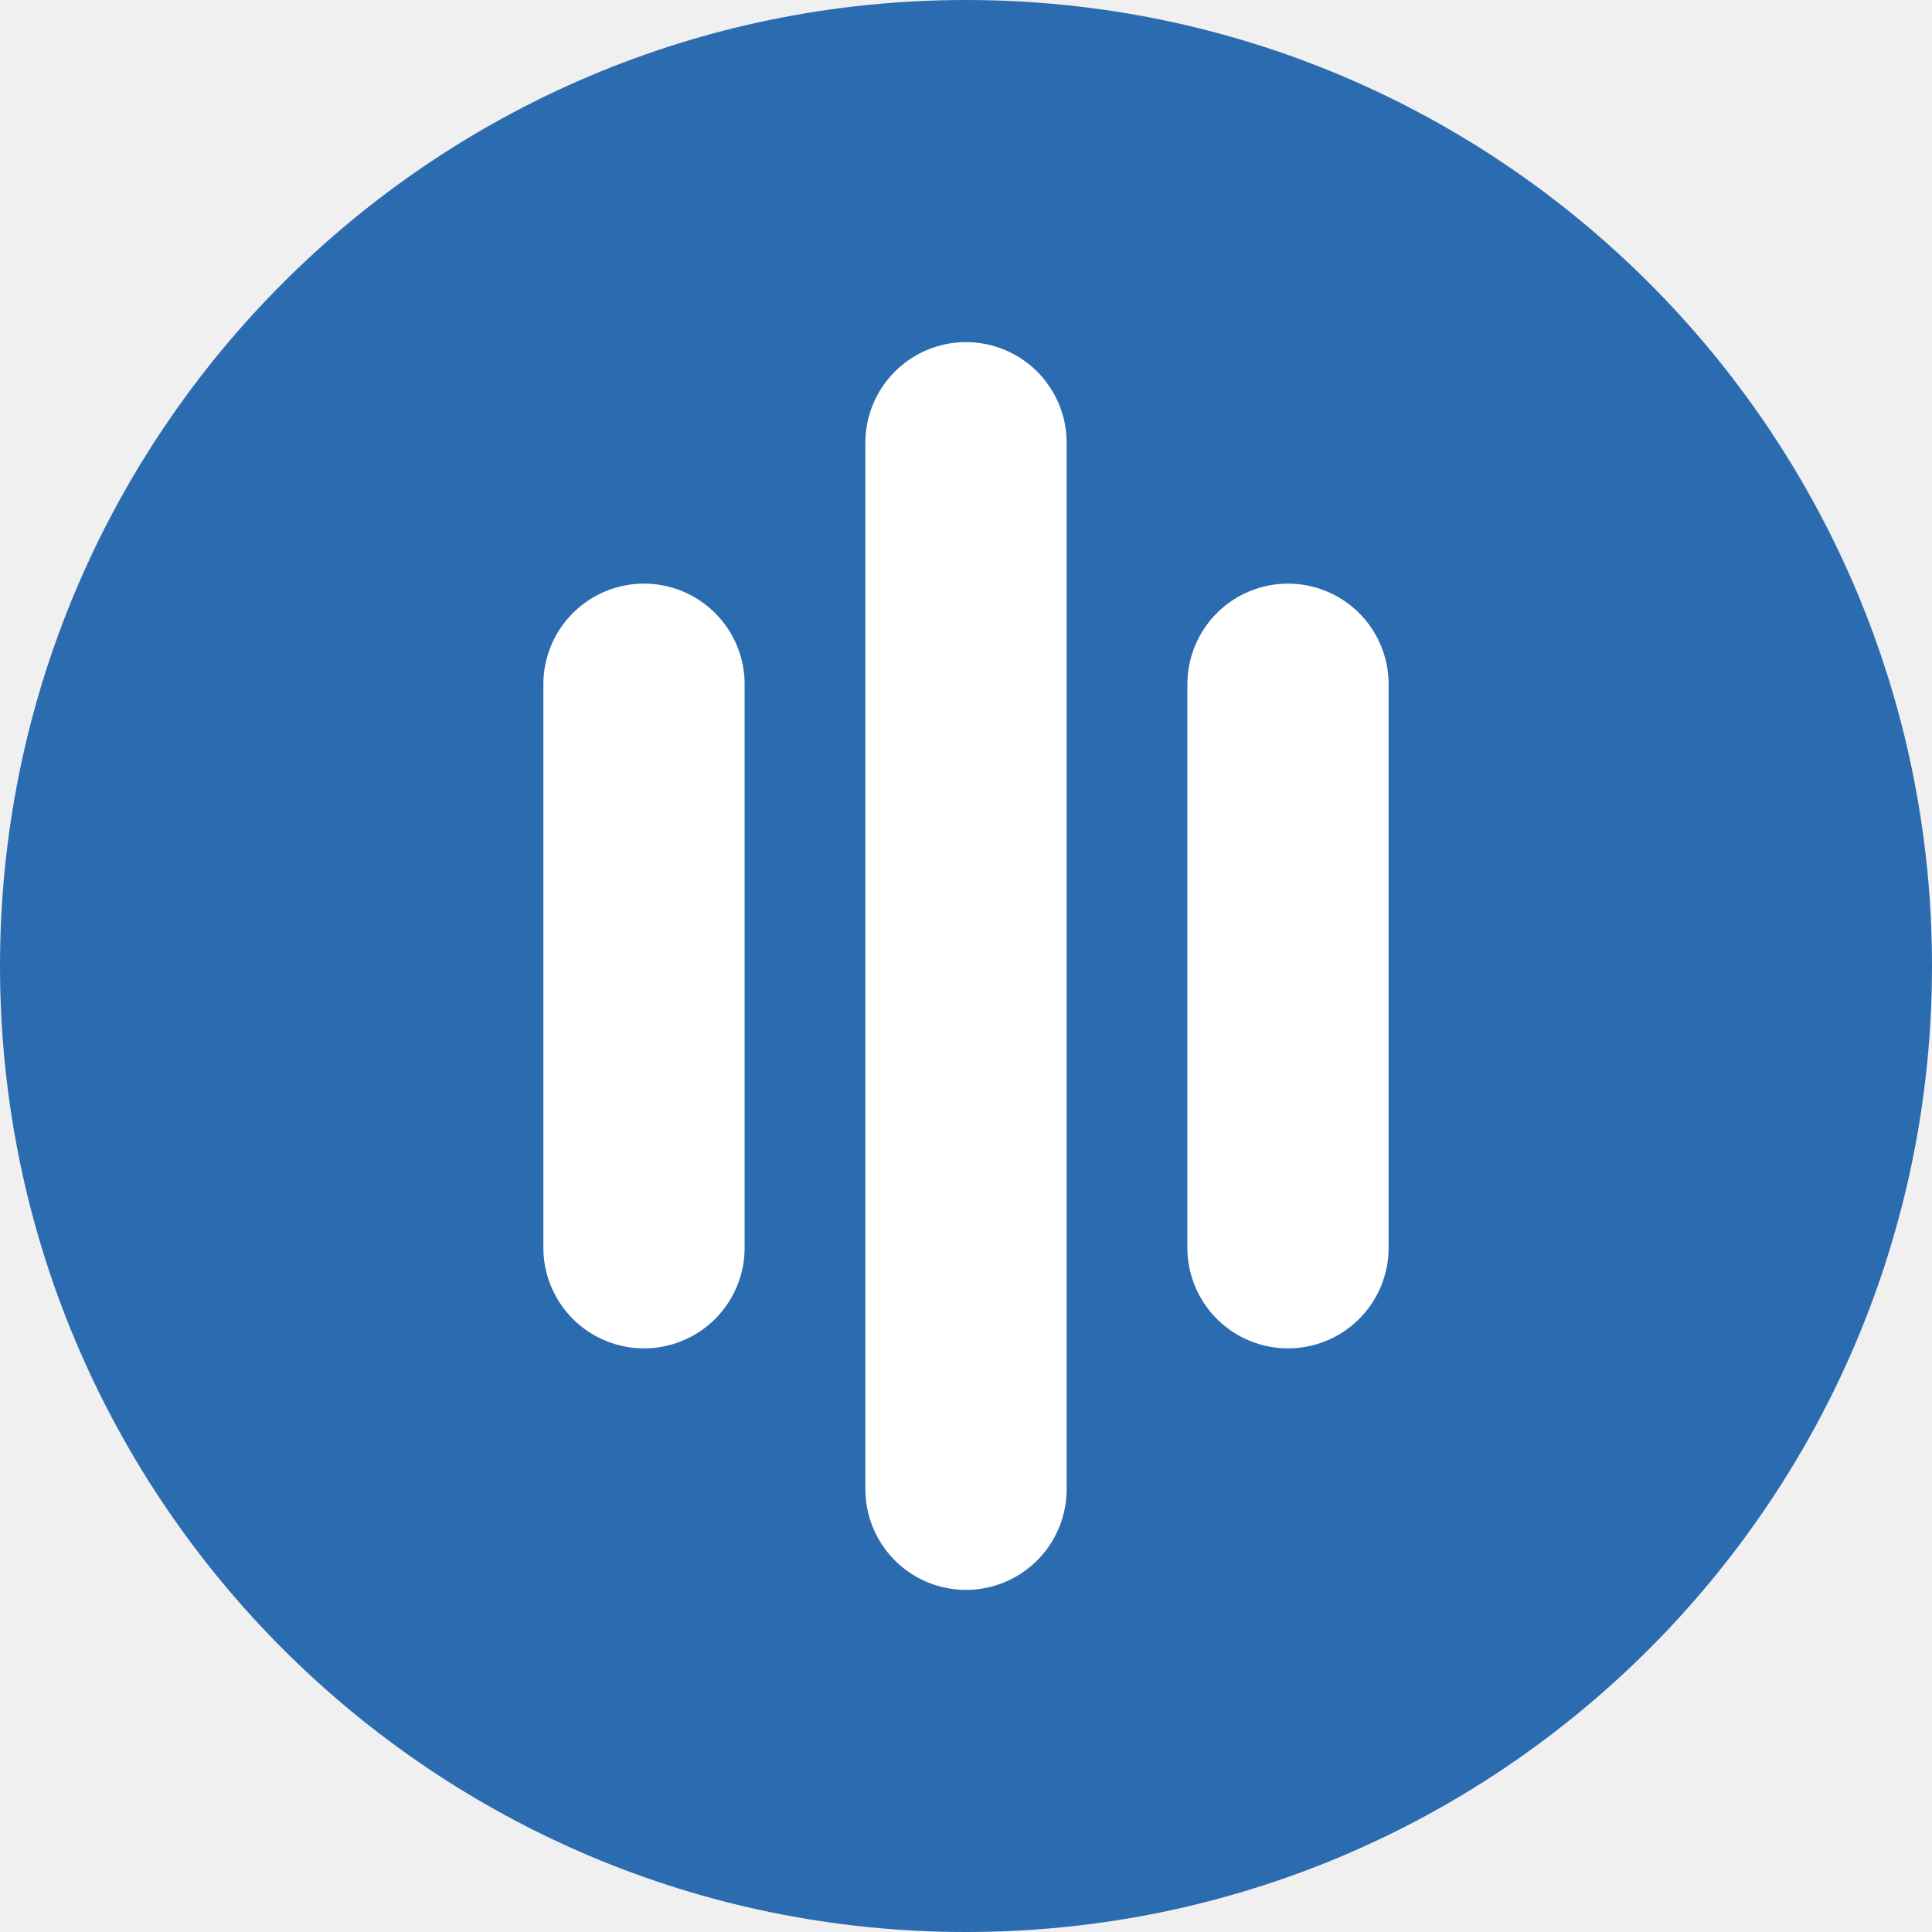
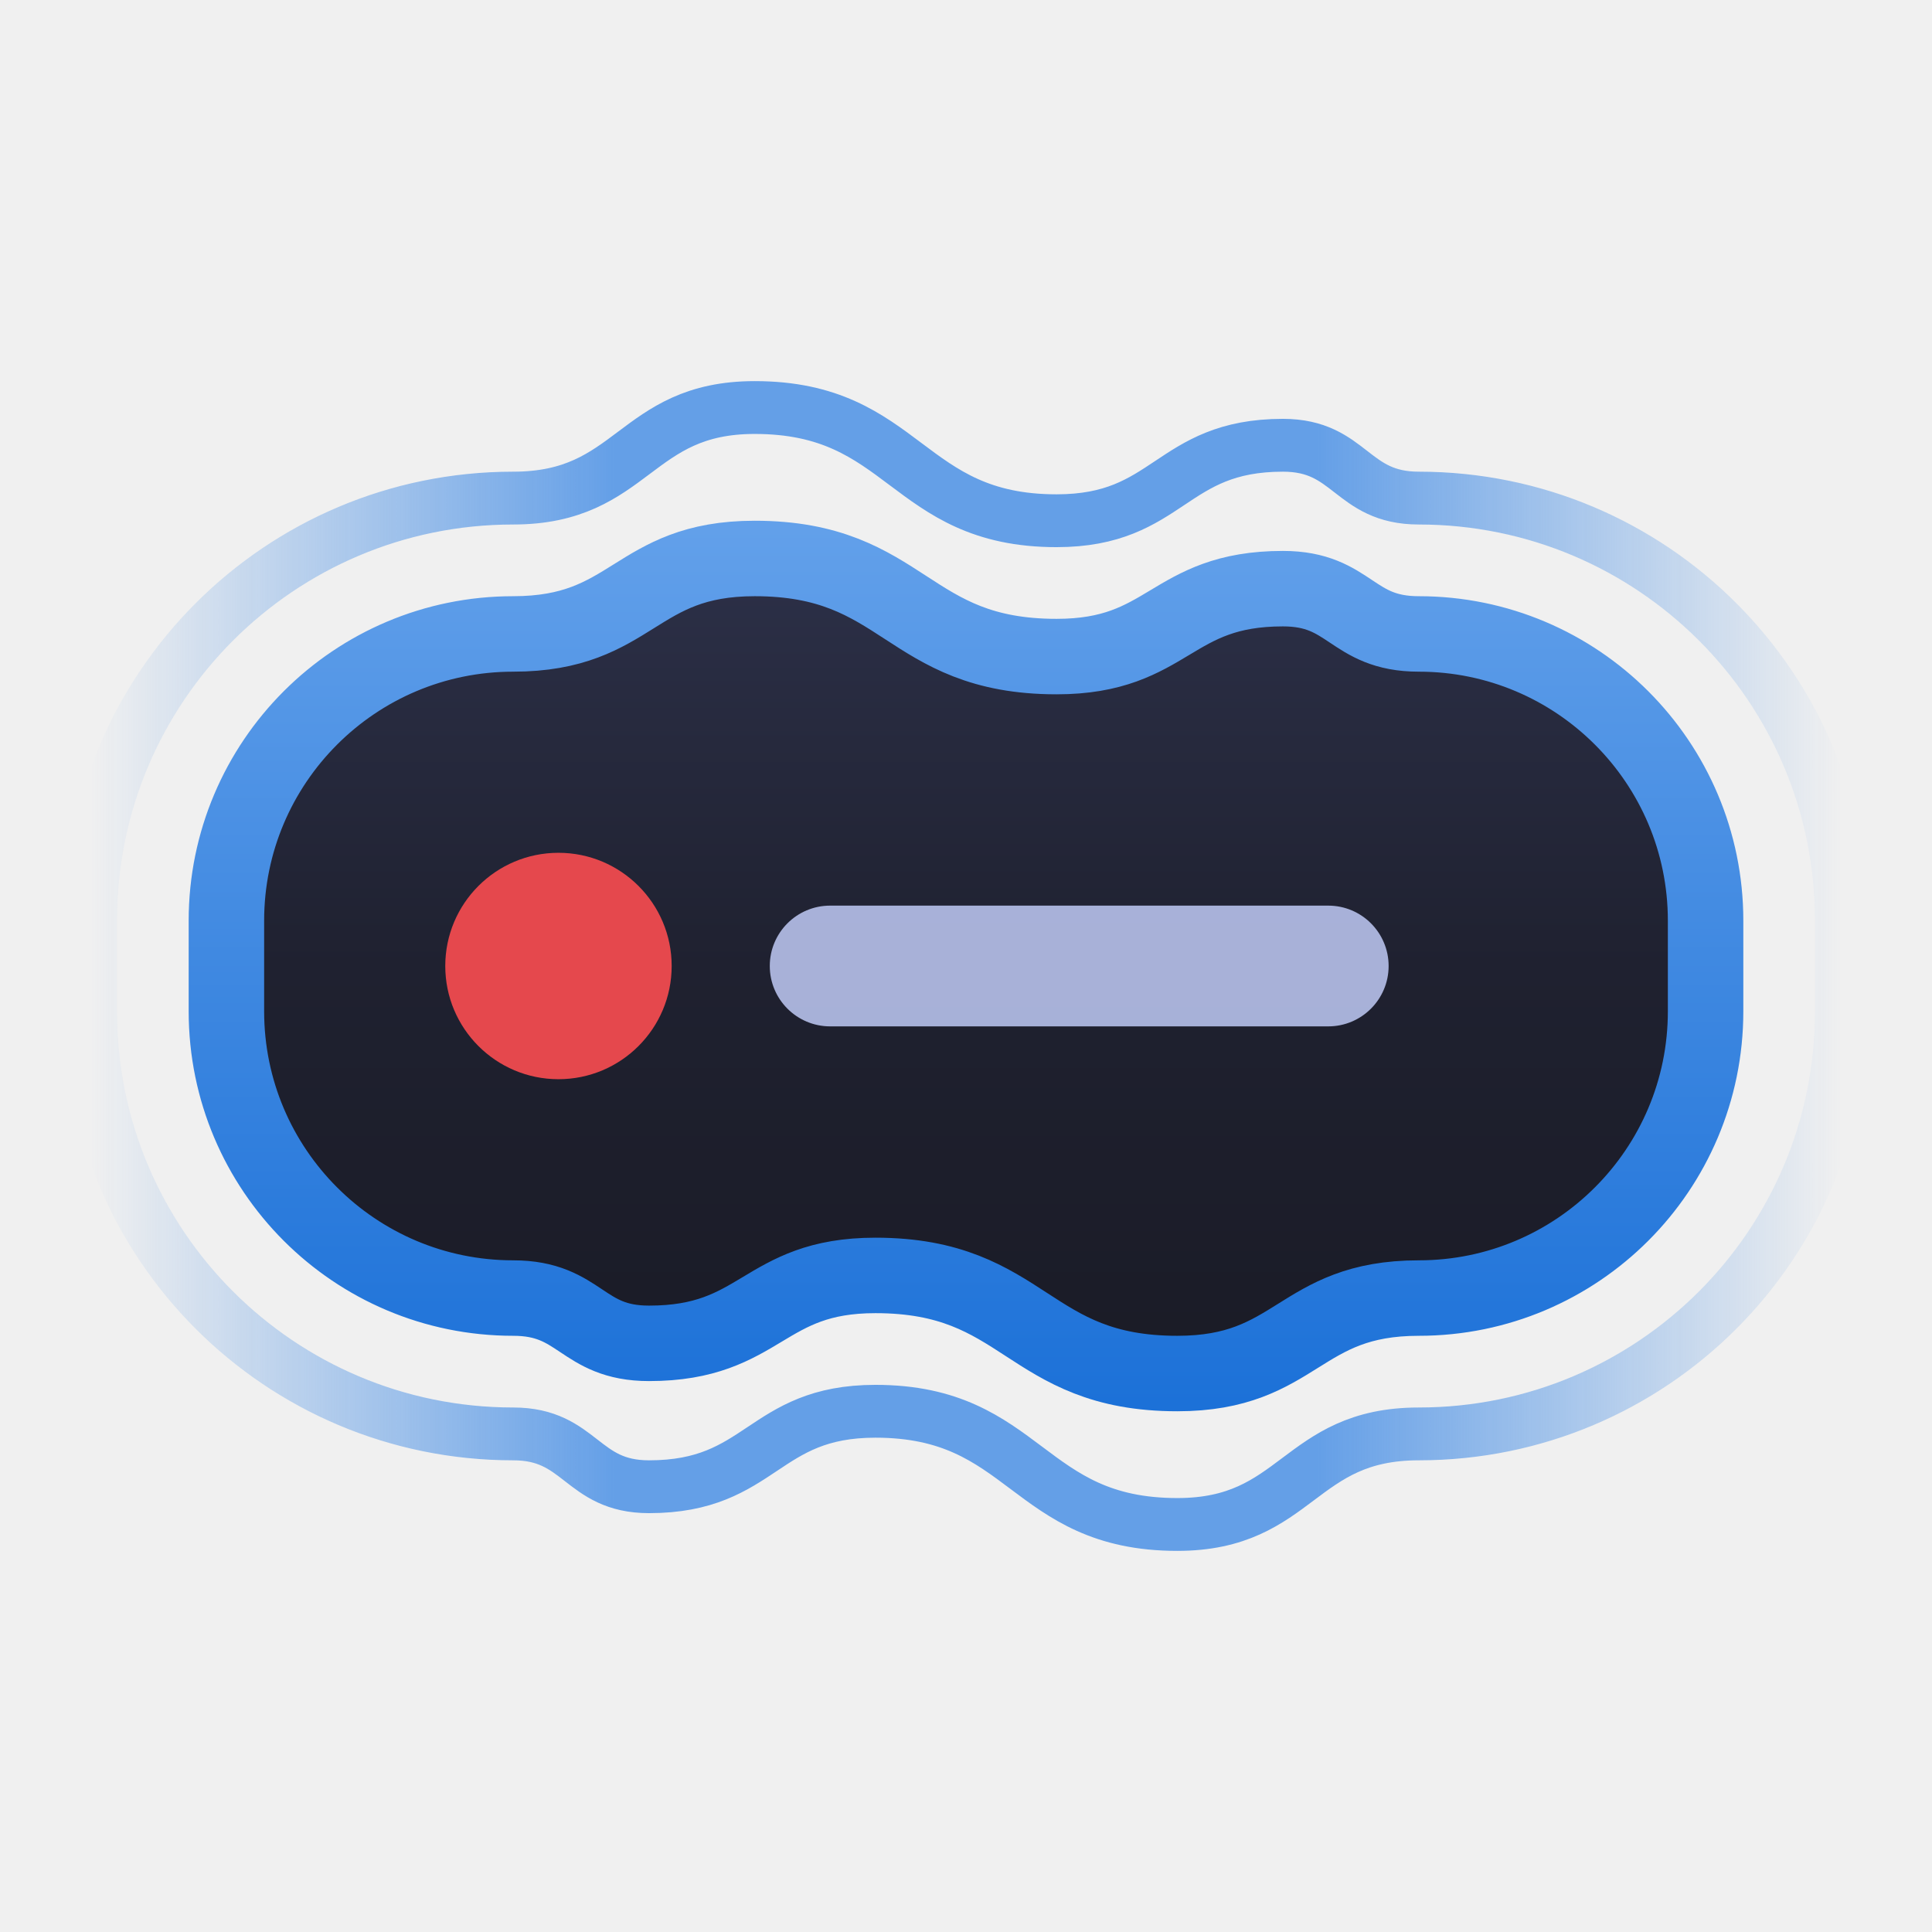
- <svg xmlns="http://www.w3.org/2000/svg" width="24" height="24" viewBox="0 0 24 24">
-   <circle cx="12" cy="12" r="12" fill="#2b6cb0" />
-   <g stroke="#ffffff" stroke-width="2.5" stroke-linecap="round">
-     <line x1="8" y1="8.5" x2="8" y2="15.5" />
-     <line x1="12" y1="5.5" x2="12" y2="18.5" />
-     <line x1="16" y1="8.5" x2="16" y2="15.5" />
-   </g>
+ <svg xmlns="http://www.w3.org/2000/svg" width="256" height="256" viewBox="0 0 256 256">
+   <defs>
+     <linearGradient id="pill" x1="0" y1="74" x2="0" y2="182" gradientUnits="userSpaceOnUse">
+       <stop offset="0" stop-color="#2c3048" />
+       <stop offset="0.5" stop-color="#1f2130" />
+       <stop offset="1" stop-color="#1a1b26" />
+     </linearGradient>
+     <linearGradient id="rim" x1="0" y1="70" x2="0" y2="186" gradientUnits="userSpaceOnUse">
+       <stop offset="0" stop-color="#62a0ea" />
+       <stop offset="1" stop-color="#1c71d8" />
+     </linearGradient>
+     <linearGradient id="echo" x1="12" y1="0" x2="244" y2="0" gradientUnits="userSpaceOnUse">
+       <stop offset="0" stop-color="#3584e4" stop-opacity="0" />
+       <stop offset="0.3" stop-color="#3584e4" stop-opacity="0.75" />
+       <stop offset="0.7" stop-color="#3584e4" stop-opacity="0.75" />
+       <stop offset="1" stop-color="#3584e4" stop-opacity="0" />
+     </linearGradient>
+   </defs>
+   <path fill="none" stroke="url(#echo)" stroke-width="7" d="M68 66 C84 66 84 54 100 54 C120 54 120 69 140 69 C155 69 155 59 170 59 C179 59 179 66 188 66            A56 56 0 0 1 244 122 L244 134 A56 56 0 0 1 188 190            C172 190 172 202 156 202 C136 202 136 187 116 187 C101 187 101 197 86 197 C77 197 77 190 68 190            A56 56 0 0 1 12 134 L12 122 A56 56 0 0 1 68 66 Z" />
+   <path fill="url(#pill)" stroke="url(#rim)" stroke-width="10" d="M68 84 C84 84 84 74 100 74 C120 74 120 87 140 87 C155 87 155 78 170 78 C179 78 179 84 188 84            A38 38 0 0 1 226 122 L226 134 A38 38 0 0 1 188 172            C172 172 172 182 156 182 C136 182 136 169 116 169 C101 169 101 178 86 178 C77 178 77 172 68 172            A38 38 0 0 1 30 134 L30 122 A38 38 0 0 1 68 84 Z" />
+   <circle cx="74" cy="128" r="15" fill="#e5484d" />
+   <rect x="102" y="120" width="82" height="16" rx="8" fill="#c0caf5" fill-opacity="0.85" />
</svg>
